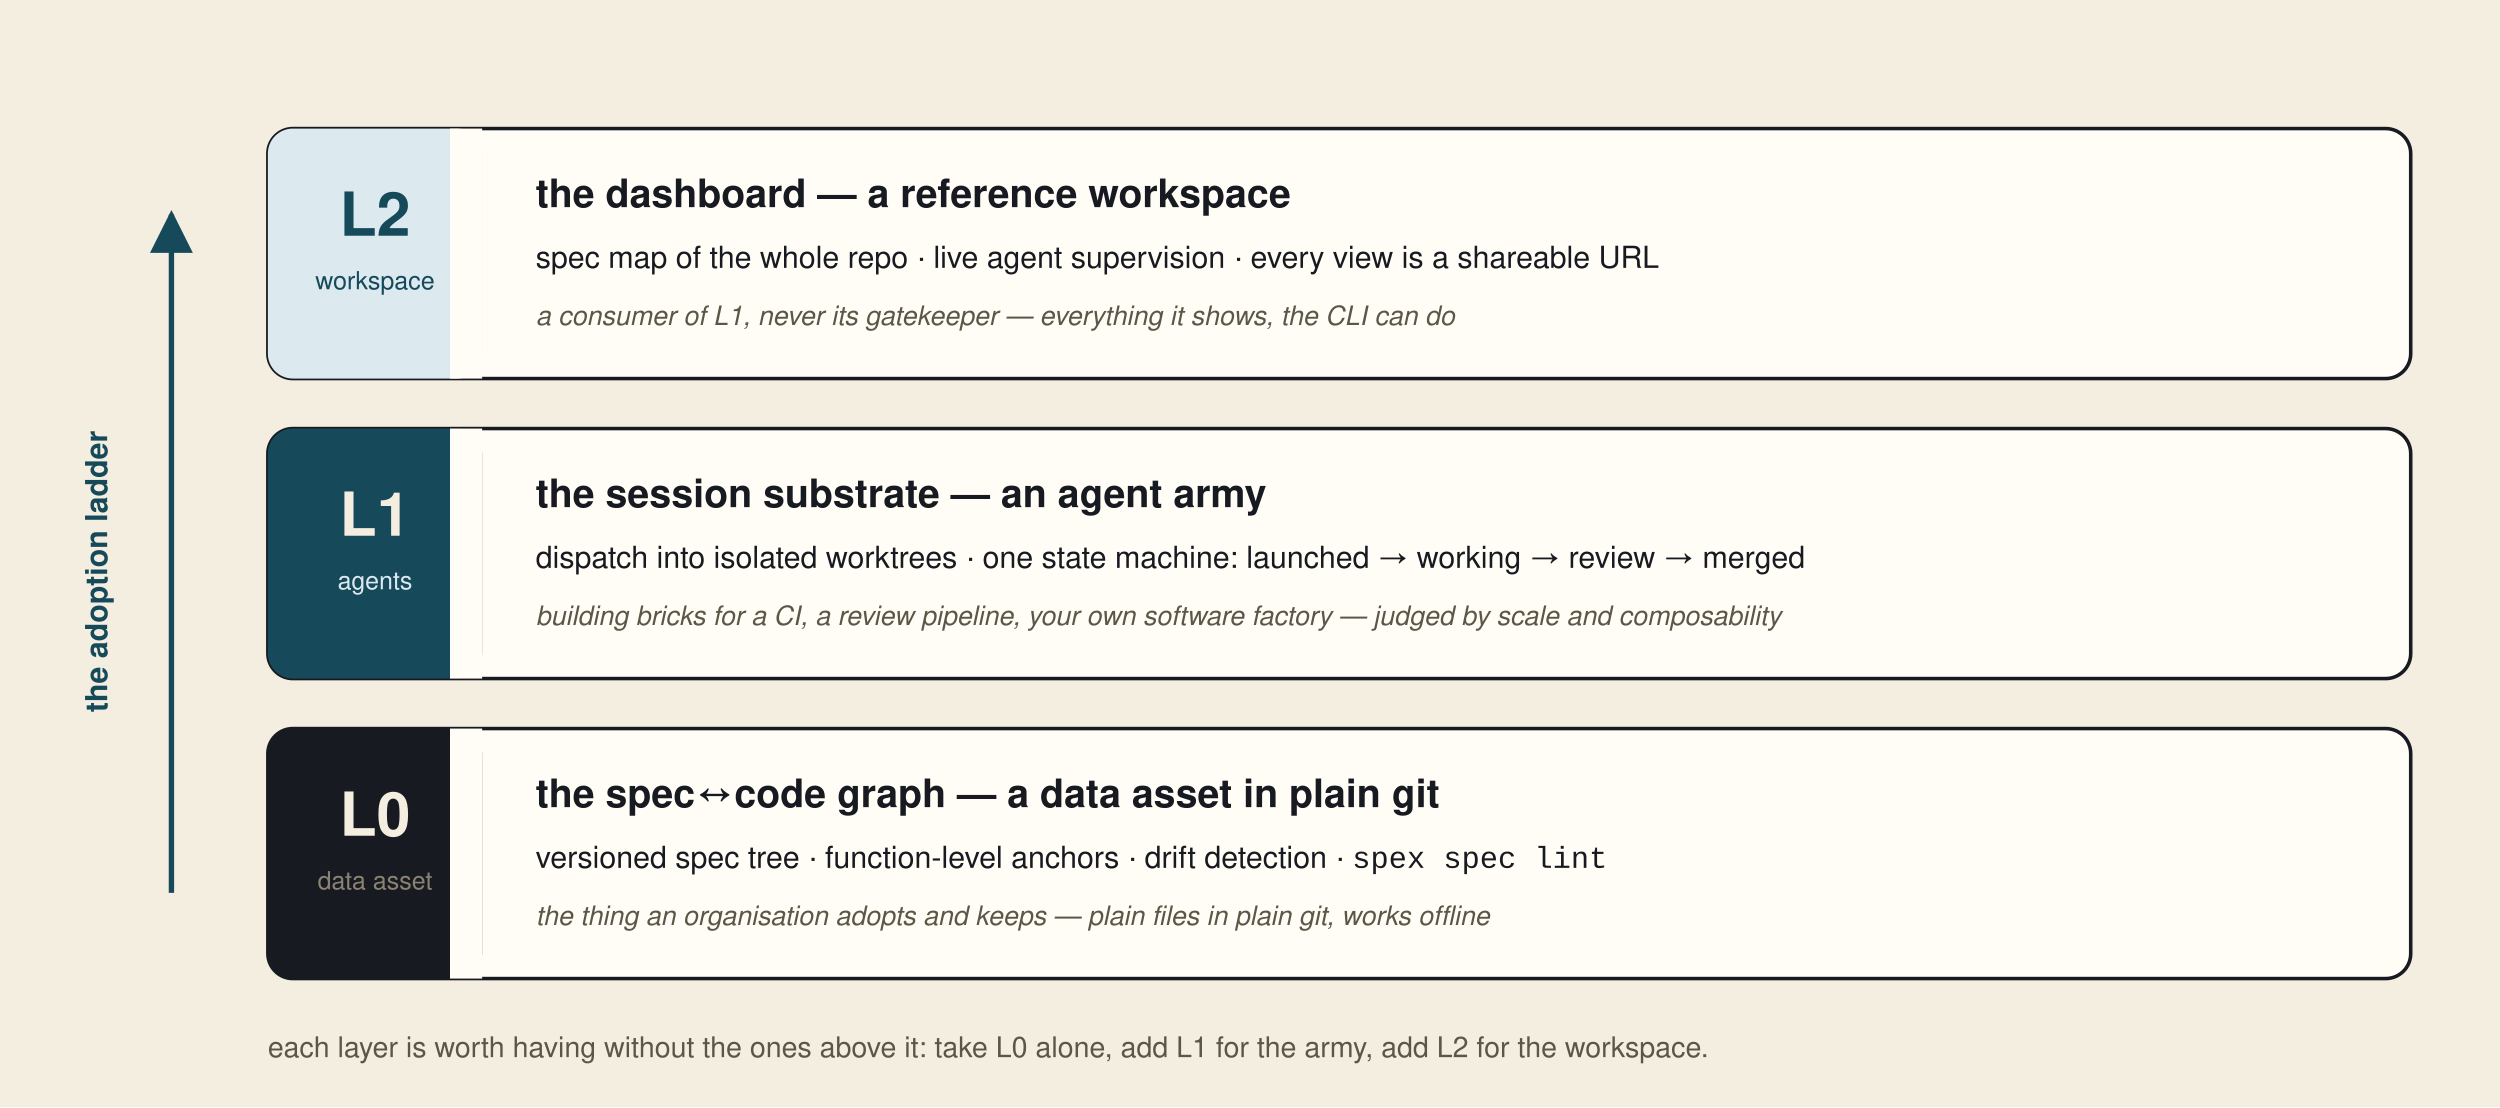
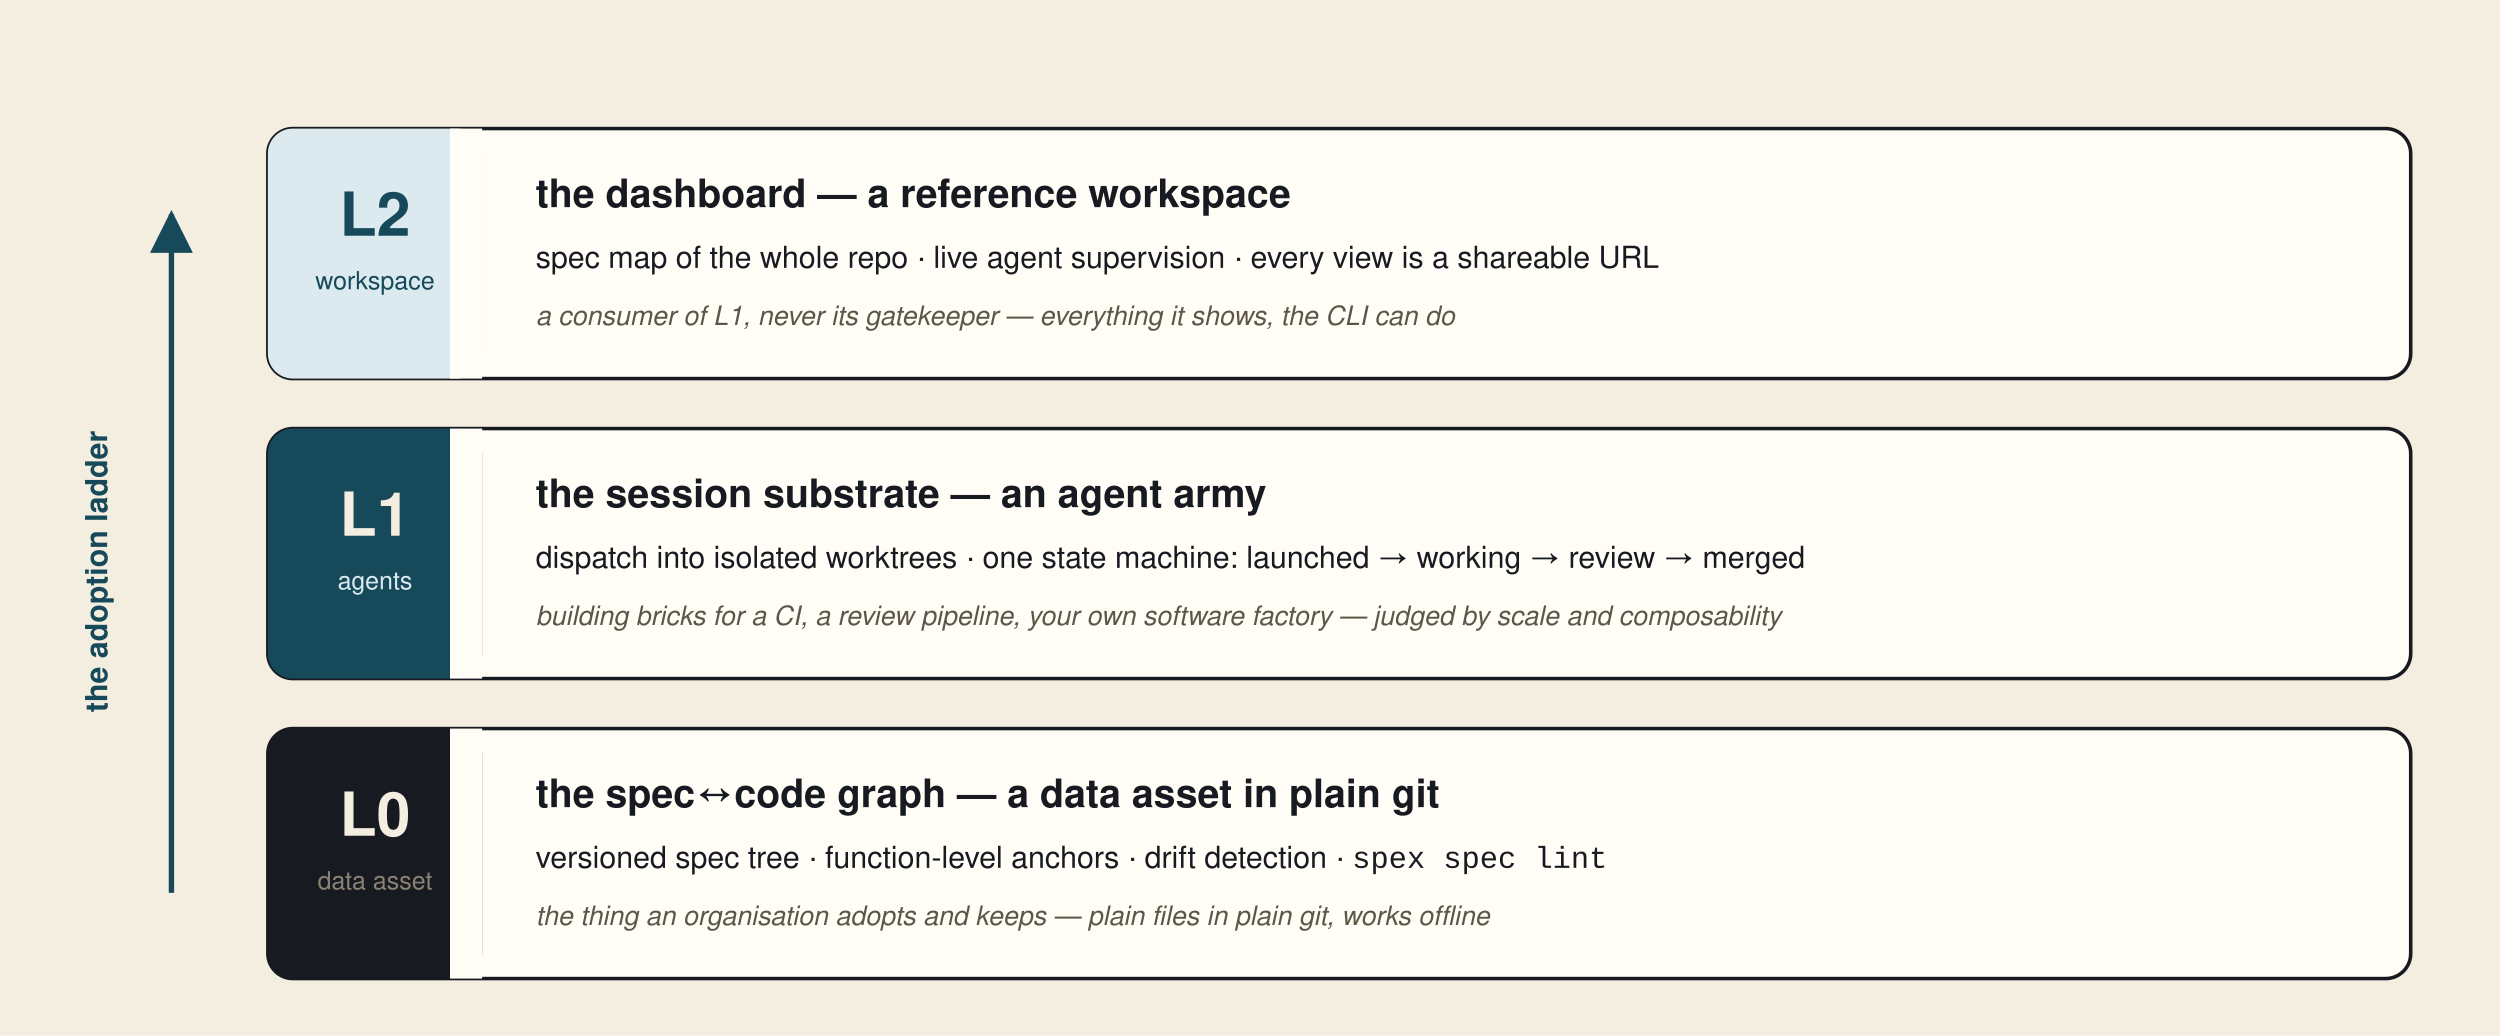
- <svg xmlns="http://www.w3.org/2000/svg" viewBox="0 0 1400 620" font-family="-apple-system, 'Segoe UI', Helvetica, Arial, sans-serif">
-   <rect width="1400" height="620" fill="#F4EEE0" />
+ <svg xmlns="http://www.w3.org/2000/svg" viewBox="0 0 1400 580" font-family="-apple-system, 'Segoe UI', Helvetica, Arial, sans-serif">
+   <rect width="1400" height="580" fill="#F4EEE0" />
  <defs>
    <marker id="larr" viewBox="0 0 10 10" refX="9" refY="5" markerWidth="8" markerHeight="8" orient="auto-start-reverse">
      <path d="M0,0 L10,5 L0,10 z" fill="#16495A" />
    </marker>
  </defs>
  <line x1="96" y1="500" x2="96" y2="120" stroke="#16495A" stroke-width="3" marker-end="url(#larr)" />
  <text x="60" y="320" font-size="17" font-weight="700" fill="#16495A" transform="rotate(-90 60 320)" text-anchor="middle">the adoption ladder</text>
  <g>
    <rect x="150" y="72" width="1200" height="140" rx="14" fill="#FFFDF6" stroke="#171A20" stroke-width="2" />
    <rect x="150" y="72" width="120" height="140" rx="14" fill="#DCEAF0" />
    <rect x="252" y="72" width="18" height="140" fill="#FFFDF6" />
    <text x="210" y="132" font-size="34" font-weight="800" fill="#16495A" text-anchor="middle">L2</text>
    <text x="210" y="162" font-size="14" fill="#16495A" text-anchor="middle">workspace</text>
    <text x="300" y="116" font-size="22" font-weight="700" fill="#171A20">the dashboard — a reference workspace</text>
    <text x="300" y="150" font-size="17" fill="#171A20">spec map of the whole repo · live agent supervision · every view is a shareable URL</text>
    <text x="300" y="182" font-size="15" font-style="italic" fill="#5C5647">a consumer of L1, never its gatekeeper — everything it shows, the CLI can do</text>
  </g>
  <g>
    <rect x="150" y="240" width="1200" height="140" rx="14" fill="#FFFDF6" stroke="#171A20" stroke-width="2" />
    <rect x="150" y="240" width="120" height="140" rx="14" fill="#16495A" />
    <rect x="252" y="240" width="18" height="140" fill="#FFFDF6" />
    <text x="210" y="300" font-size="34" font-weight="800" fill="#F4EEE0" text-anchor="middle">L1</text>
    <text x="210" y="330" font-size="14" fill="#DCEAF0" text-anchor="middle">agents</text>
    <text x="300" y="284" font-size="22" font-weight="700" fill="#171A20">the session substrate — an agent army</text>
    <text x="300" y="318" font-size="17" fill="#171A20">dispatch into isolated worktrees · one state machine: launched → working → review → merged</text>
    <text x="300" y="350" font-size="15" font-style="italic" fill="#5C5647">building bricks for a CI, a review pipeline, your own software factory — judged by scale and composability</text>
  </g>
  <g>
    <rect x="150" y="408" width="1200" height="140" rx="14" fill="#FFFDF6" stroke="#171A20" stroke-width="2" />
    <rect x="150" y="408" width="120" height="140" rx="14" fill="#171A20" />
    <rect x="252" y="408" width="18" height="140" fill="#FFFDF6" />
    <text x="210" y="468" font-size="34" font-weight="800" fill="#F4EEE0" text-anchor="middle">L0</text>
    <text x="210" y="498" font-size="14" fill="#8A8272" text-anchor="middle">data asset</text>
    <text x="300" y="452" font-size="22" font-weight="700" fill="#171A20">the spec↔code graph — a data asset in plain git</text>
    <text x="300" y="486" font-size="17" fill="#171A20">versioned spec tree · function-level anchors · drift detection · <tspan font-family="ui-monospace, Menlo, Consolas, 'Liberation Mono', monospace">spex spec lint</tspan>
    </text>
    <text x="300" y="518" font-size="15" font-style="italic" fill="#5C5647">the thing an organisation adopts and keeps — plain files in plain git, works offline</text>
  </g>
-   <text x="150" y="592" font-size="16" fill="#5C5647">each layer is worth having without the ones above it: take L0 alone, add L1 for the army, add L2 for the workspace.</text>
</svg>
